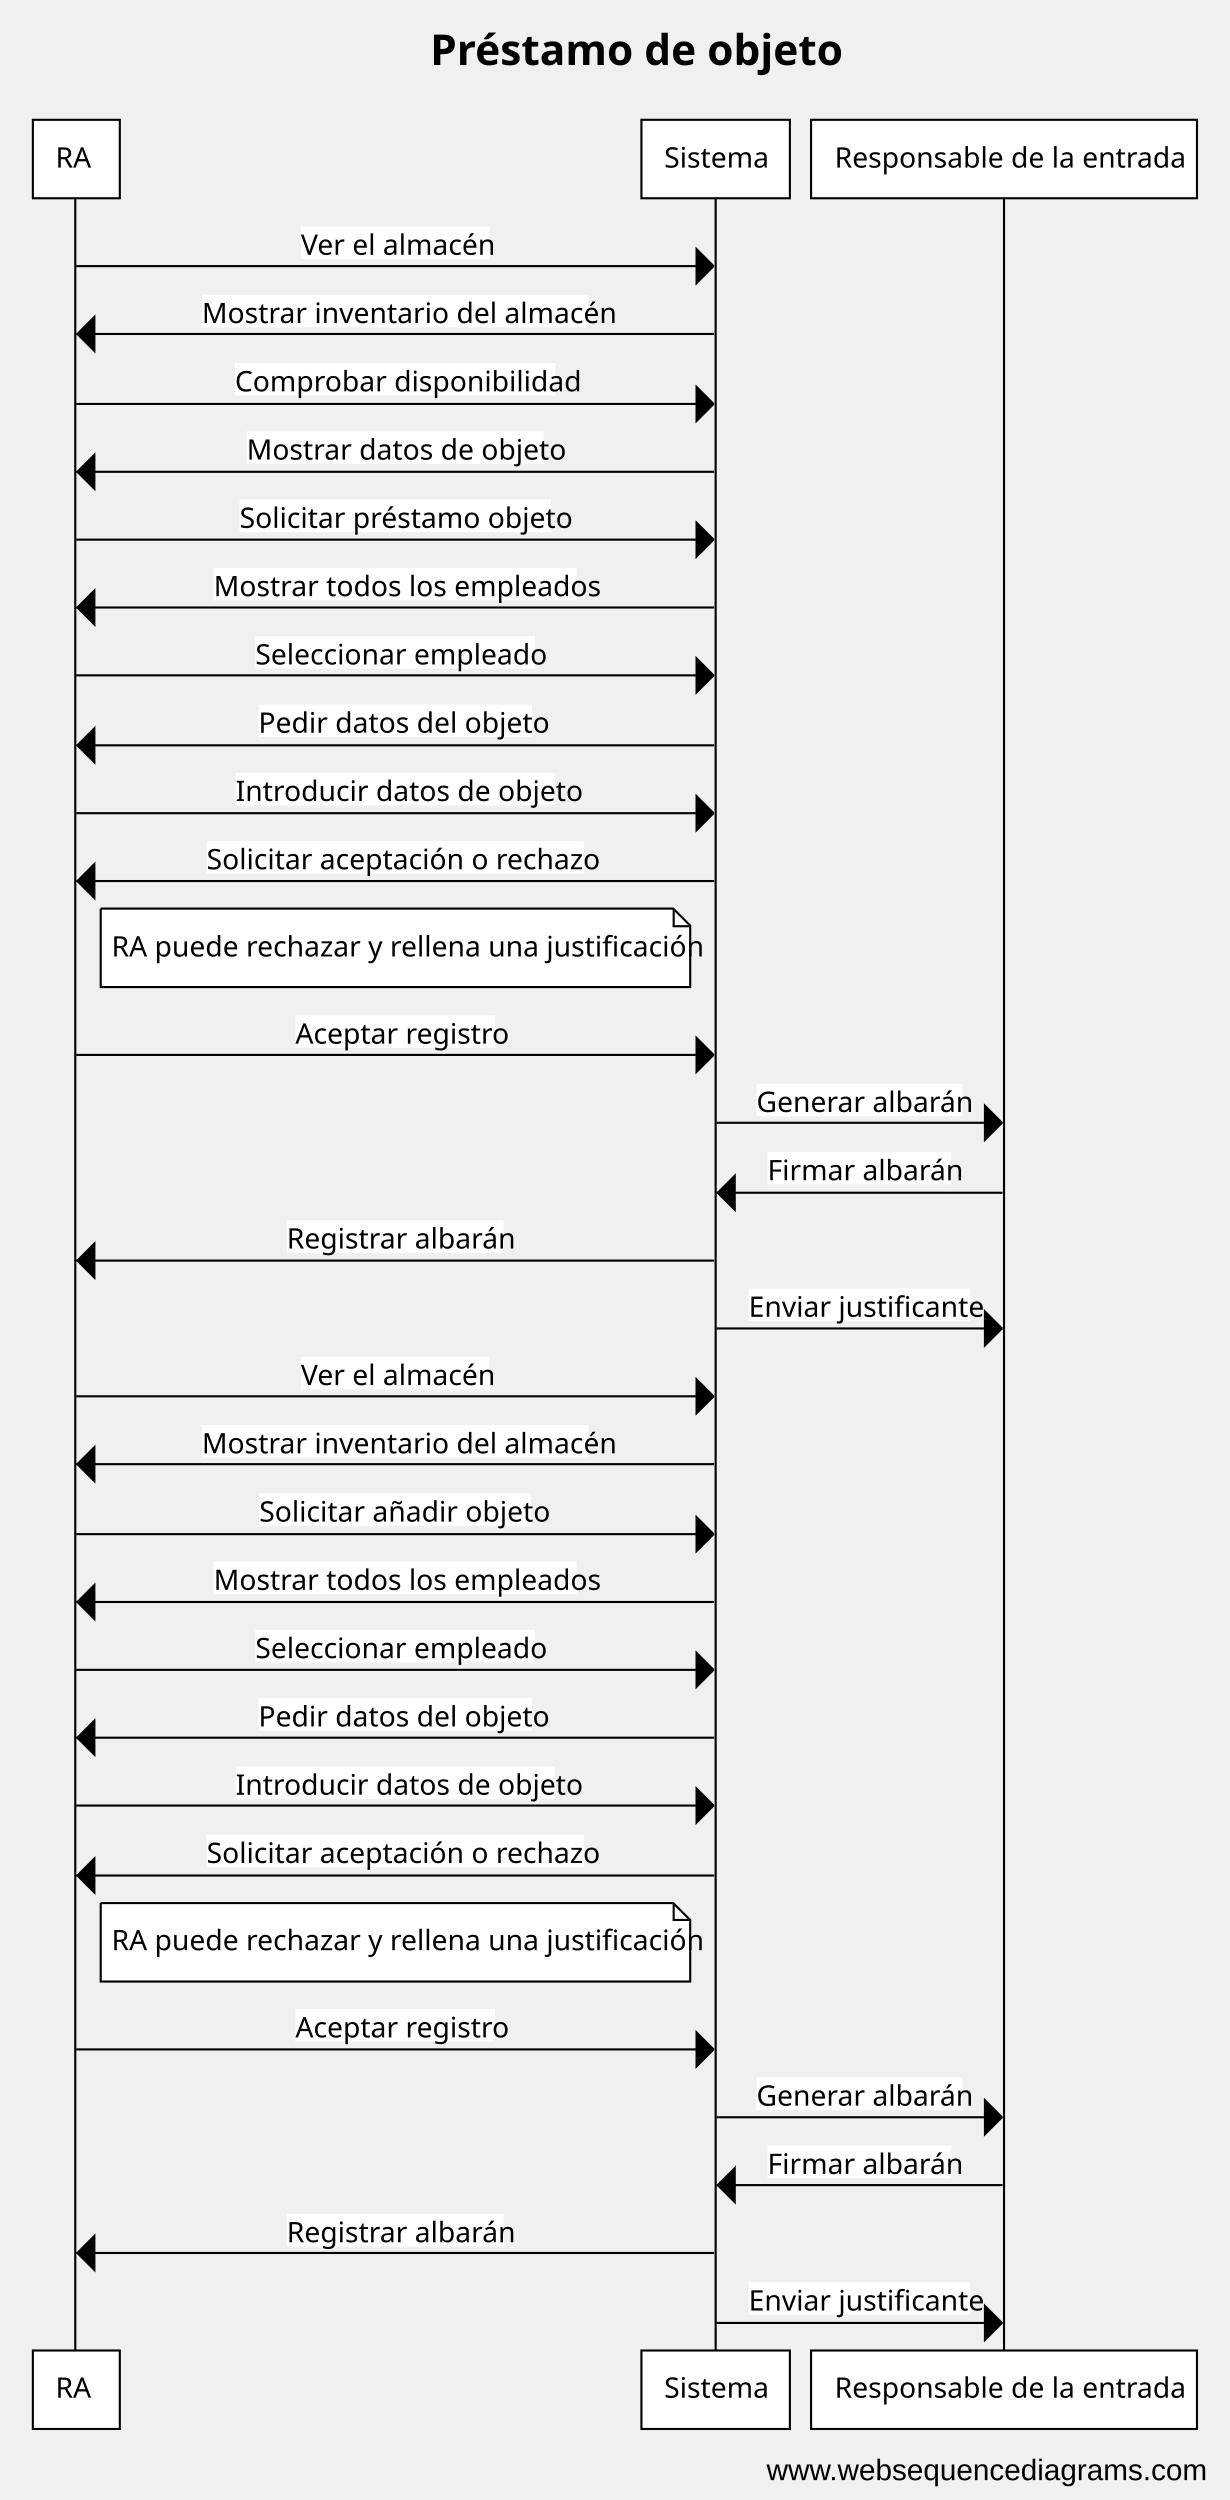
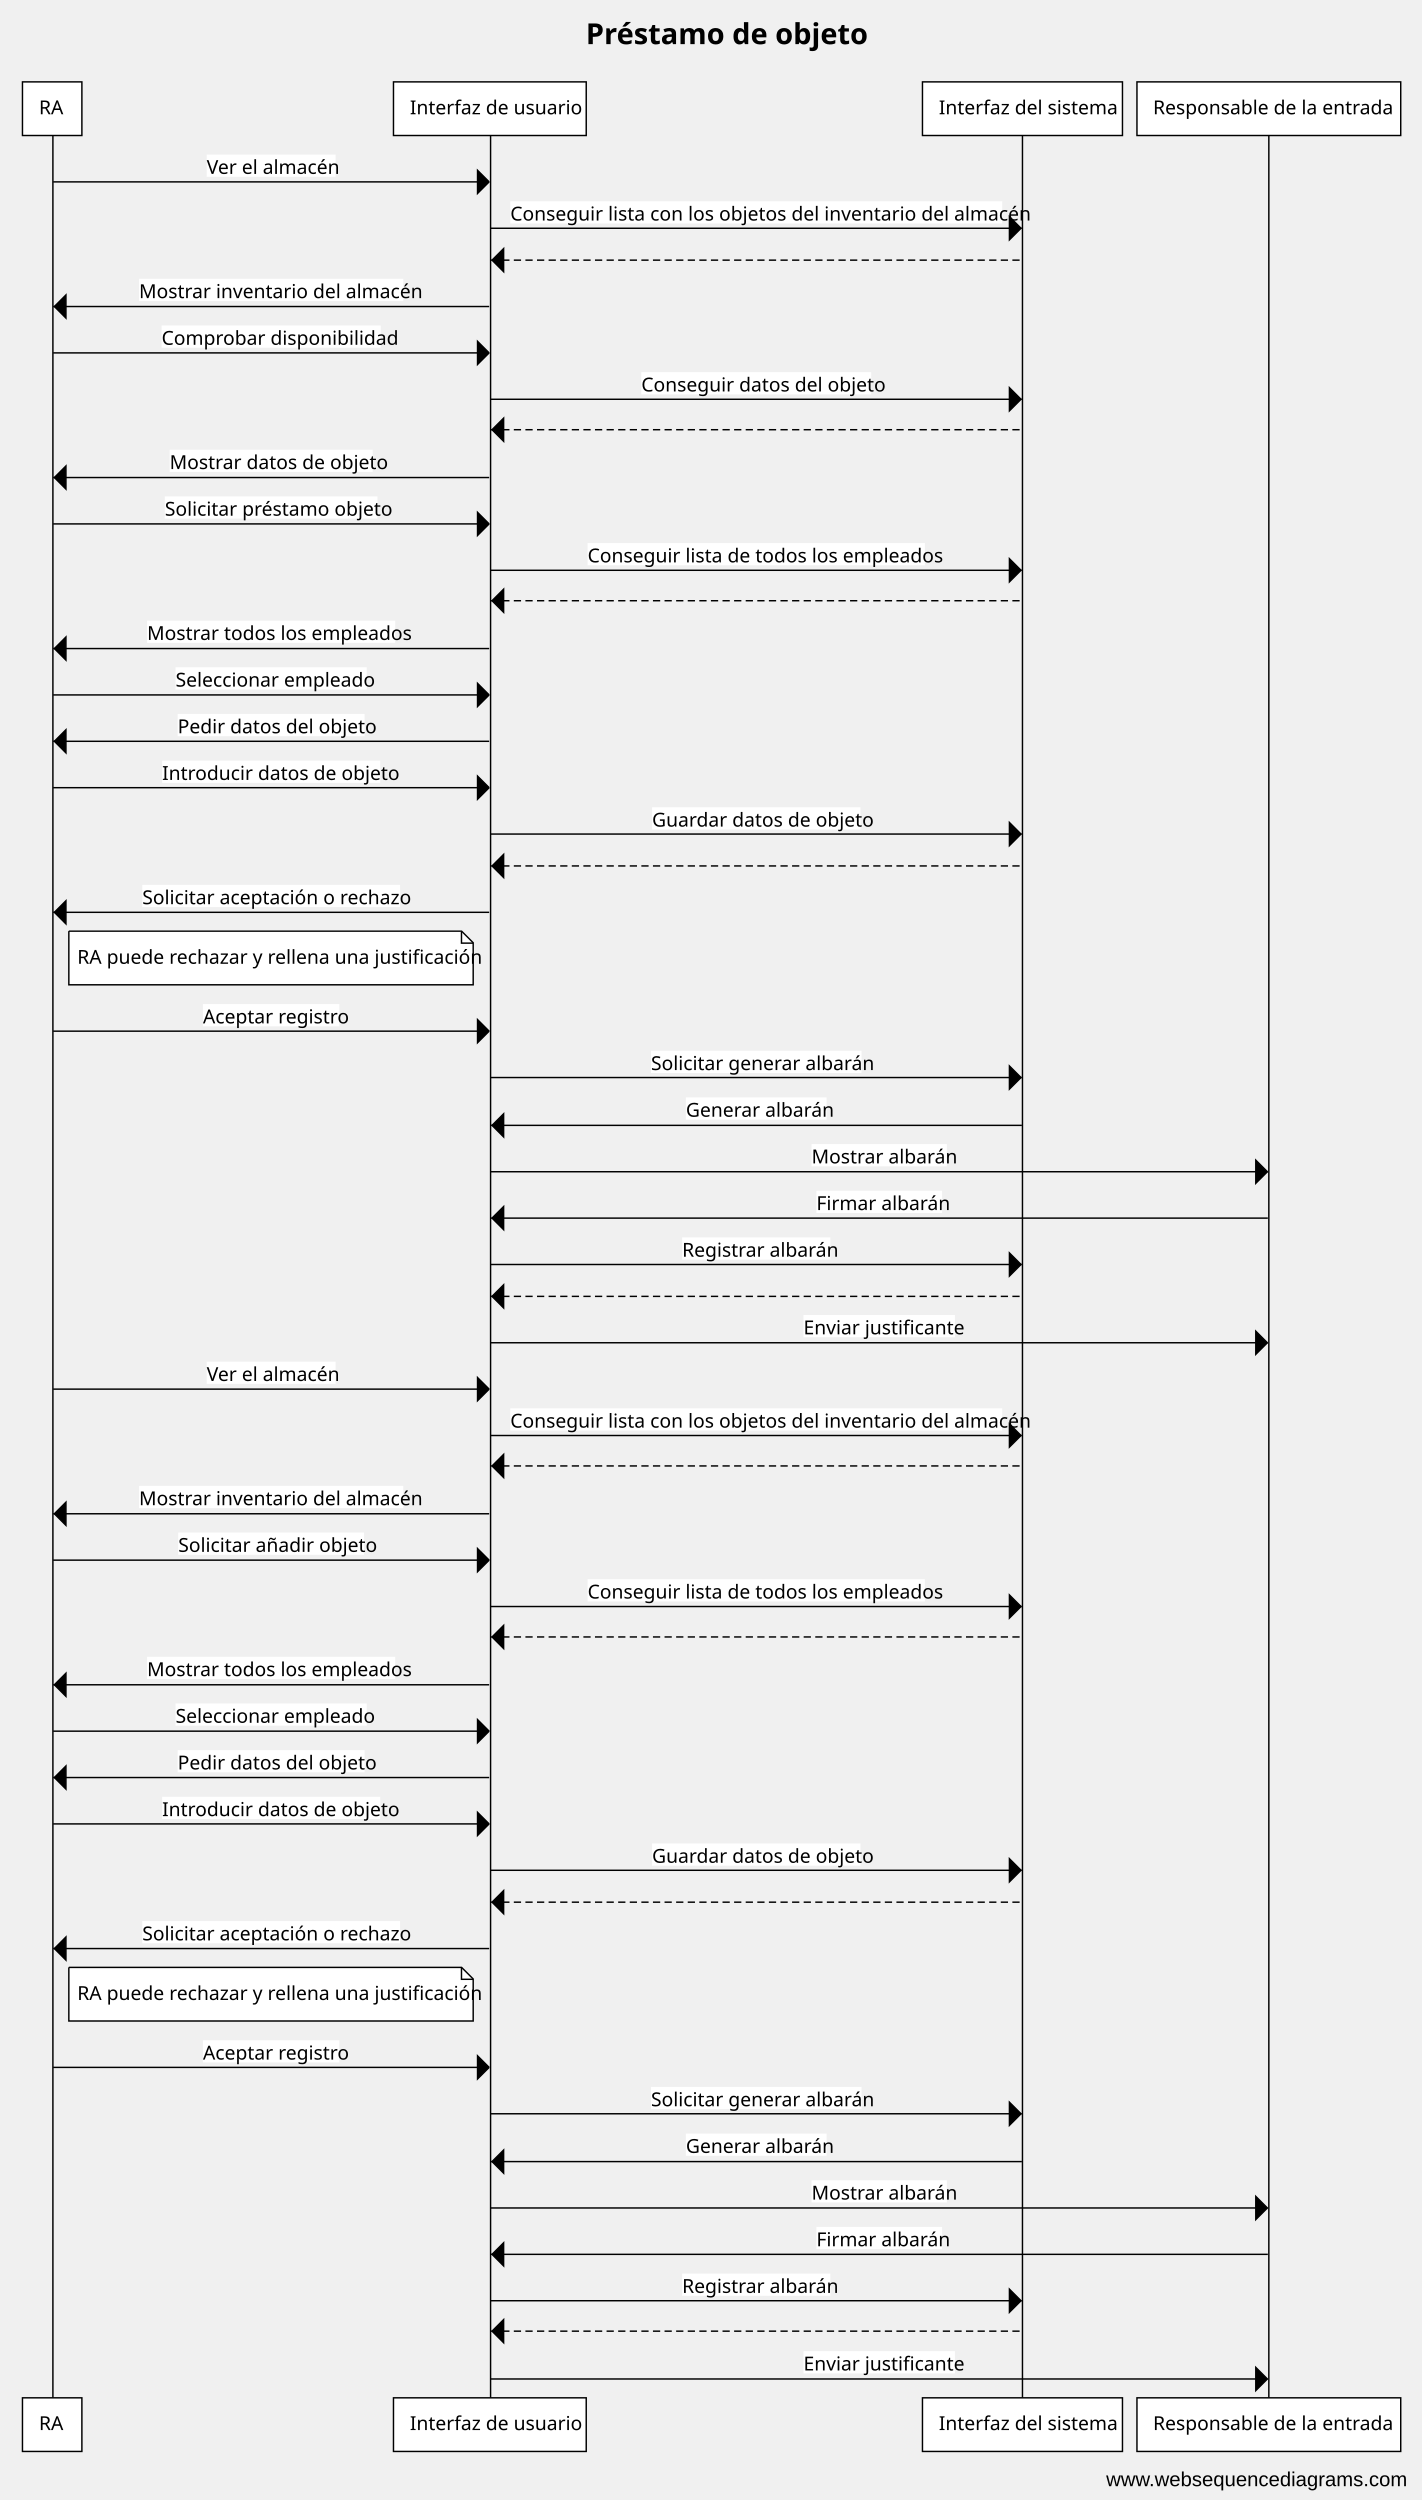
- <svg xmlns="http://www.w3.org/2000/svg" baseProfile="tiny" height="1179" version="1.2" viewBox="0 0 580 1179" width="580">
-   <text fill="black" font-family="Arial Unicode MS" font-size="20" font-weight="bold" x="202.858" y="30.641">
+ <svg xmlns="http://www.w3.org/2000/svg" baseProfile="tiny" height="1725" version="1.2" viewBox="0 0 981 1725" width="981">
+   <text fill="black" font-family="Arial Unicode MS" font-size="20" font-weight="bold" x="404.217" y="30.464">
    Préstamo de objeto  </text>
-   <path d="M-347,-1015 L-347,0" fill="none" stroke="black" stroke-width="1" transform="translate(382.5 1108.5)" />
+   <path d="M-748,-1561.177 L-748,0" fill="none" stroke="black" stroke-width="1" transform="translate(784.5 1654.5)" />
  <rect fill="white" height="37" stroke="black" stroke-width="1" width="41" x="15.5" y="56.5" />
-   <text fill="black" font-family="Arial Unicode MS" font-size="13.333" x="26.171" y="79.036">
+   <text fill="black" font-family="Arial Unicode MS" font-size="13.333" x="26.891" y="78.859">
    RA  </text>
-   <rect fill="white" height="37" stroke="black" stroke-width="1" width="41" x="15.5" y="1108.5" />
-   <text fill="black" font-family="Arial Unicode MS" font-size="13.333" x="26.171" y="1130.766">
+   <rect fill="white" height="37" stroke="black" stroke-width="1" width="41" x="15.5" y="1654.5" />
+   <text fill="black" font-family="Arial Unicode MS" font-size="13.333" x="26.891" y="1676.766">
    RA  </text>
-   <path d="M-45,-1015 L-45,0" fill="none" stroke="black" stroke-width="1" transform="translate(382.5 1108.5)" />
-   <rect fill="white" height="37" stroke="black" stroke-width="1" width="70" x="302.5" y="56.5" />
-   <text fill="black" font-family="Arial Unicode MS" font-size="13.333" x="313.229" y="79.036">
-     Sistema  </text>
-   <rect fill="white" height="37" stroke="black" stroke-width="1" width="70" x="302.5" y="1108.5" />
-   <text fill="black" font-family="Arial Unicode MS" font-size="13.333" x="313.229" y="1130.766">
-     Sistema  </text>
-   <path d="M91,-1015 L91,0" fill="none" stroke="black" stroke-width="1" transform="translate(382.5 1108.5)" />
-   <rect fill="white" height="37" stroke="black" stroke-width="1" width="182" x="382.5" y="56.5" />
-   <text fill="black" font-family="Arial Unicode MS" font-size="13.333" x="393.607" y="79.036">
+   <path d="M-446,-1561.177 L-446,0" fill="none" stroke="black" stroke-width="1" transform="translate(784.5 1654.5)" />
+   <rect fill="white" height="37" stroke="black" stroke-width="1" width="133" x="271.5" y="56.5" />
+   <text fill="black" font-family="Arial Unicode MS" font-size="13.333" x="282.812" y="78.859">
+     Interfaz de usuario  </text>
+   <rect fill="white" height="37" stroke="black" stroke-width="1" width="133" x="271.5" y="1654.5" />
+   <text fill="black" font-family="Arial Unicode MS" font-size="13.333" x="282.812" y="1676.766">
+     Interfaz de usuario  </text>
+   <path d="M-79,-1561.177 L-79,0" fill="none" stroke="black" stroke-width="1" transform="translate(784.5 1654.5)" />
+   <rect fill="white" height="37" stroke="black" stroke-width="1" width="138" x="636.5" y="56.5" />
+   <text fill="black" font-family="Arial Unicode MS" font-size="13.333" x="647.788" y="78.859">
+     Interfaz del sistema  </text>
+   <rect fill="white" height="37" stroke="black" stroke-width="1" width="138" x="636.5" y="1654.5" />
+   <text fill="black" font-family="Arial Unicode MS" font-size="13.333" x="647.788" y="1676.766">
+     Interfaz del sistema  </text>
+   <path d="M91,-1561.177 L91,0" fill="none" stroke="black" stroke-width="1" transform="translate(784.5 1654.5)" />
+   <rect fill="white" height="37" stroke="black" stroke-width="1" width="182" x="784.5" y="56.5" />
+   <text fill="black" font-family="Arial Unicode MS" font-size="13.333" x="795.607" y="78.859">
    Responsable de la entrada  </text>
-   <rect fill="white" height="37" stroke="black" stroke-width="1" width="182" x="382.5" y="1108.5" />
-   <text fill="black" font-family="Arial Unicode MS" font-size="13.333" x="393.607" y="1130.766">
+   <rect fill="white" height="37" stroke="black" stroke-width="1" width="182" x="784.5" y="1654.5" />
+   <text fill="black" font-family="Arial Unicode MS" font-size="13.333" x="795.607" y="1676.766">
    Responsable de la entrada  </text>
-   <rect fill="white" height="15.333" width="88.932" x="141.906" y="106.833" />
-   <text fill="black" font-family="Arial Unicode MS" font-size="13.333" x="141.906" y="120.167">
+   <rect fill="white" height="15.333" width="88.932" x="142.625" y="106.656" />
+   <text fill="black" font-family="Arial Unicode MS" font-size="13.333" x="142.625" y="119.99">
    Ver el almacén  </text>
-   <path d="M-346.568,-983 L-45.689,-983" fill="none" stroke="black" stroke-width="1" transform="translate(382.5 1108.5)" />
-   <path d="M-46,-983 L-46,-983 L-54,-991 L-54,-983 L-54,-975 L-46,-983" fill="black" stroke="black" stroke-width="1" transform="translate(382.5 1108.5)" />
-   <rect fill="white" height="15.333" width="182.305" x="95.219" y="139.031" />
-   <text fill="black" font-family="Arial Unicode MS" font-size="13.333" x="95.219" y="152.365">
+   <path d="M-747.848,-1529 L-446.969,-1529" fill="none" stroke="black" stroke-width="1" transform="translate(784.5 1654.5)" />
+   <path d="M-447,-1529 L-447,-1529 L-455,-1537 L-455,-1529 L-455,-1521 L-447,-1529" fill="black" stroke="black" stroke-width="1" transform="translate(784.5 1654.5)" />
+   <rect fill="white" height="15.333" width="339.453" x="352.084" y="138.854" />
+   <text fill="black" font-family="Arial Unicode MS" font-size="13.333" x="352.084" y="152.187">
+     Conseguir lista con los objetos del inventario del almacén  </text>
+   <path d="M-445.969,-1497 L-79.41,-1497" fill="none" stroke="black" stroke-width="1" transform="translate(784.5 1654.5)" />
+   <path d="M-80,-1497 L-80,-1497 L-88,-1505 L-88,-1497 L-88,-1489 L-80,-1497" fill="black" stroke="black" stroke-width="1" transform="translate(784.5 1654.5)" />
+   <rect fill="white" height="15.333" width="0" x="521.811" y="171.052" />
+   <text fill="black" font-family="Arial Unicode MS" font-size="13.333" x="521.811" y="184.385" />
+   <path d="M-445.969,-1475 L-79.41,-1475" fill="none" stroke="black" stroke-dasharray="5,3" stroke-width="1" transform="translate(784.5 1654.5)" />
+   <path d="M-445,-1475 L-445,-1475 L-437,-1483 L-437,-1475 L-437,-1467 L-445,-1475" fill="black" stroke="black" stroke-width="1" transform="translate(784.5 1654.5)" />
+   <rect fill="white" height="15.333" width="182.305" x="95.939" y="192.385" />
+   <text fill="black" font-family="Arial Unicode MS" font-size="13.333" x="95.939" y="205.719">
    Mostrar inventario del almacén  </text>
-   <path d="M-346.568,-951 L-45.689,-951" fill="none" stroke="black" stroke-width="1" transform="translate(382.5 1108.5)" />
-   <path d="M-346,-951 L-346,-951 L-338,-959 L-338,-951 L-338,-943 L-346,-951" fill="black" stroke="black" stroke-width="1" transform="translate(382.5 1108.5)" />
-   <rect fill="white" height="15.333" width="151.198" x="110.773" y="171.229" />
-   <text fill="black" font-family="Arial Unicode MS" font-size="13.333" x="110.773" y="184.563">
+   <path d="M-747.848,-1443 L-446.969,-1443" fill="none" stroke="black" stroke-width="1" transform="translate(784.5 1654.5)" />
+   <path d="M-747,-1443 L-747,-1443 L-739,-1451 L-739,-1443 L-739,-1435 L-747,-1443" fill="black" stroke="black" stroke-width="1" transform="translate(784.5 1654.5)" />
+   <rect fill="white" height="15.333" width="151.198" x="111.492" y="224.583" />
+   <text fill="black" font-family="Arial Unicode MS" font-size="13.333" x="111.492" y="237.917">
    Comprobar disponibilidad  </text>
-   <path d="M-346.568,-918 L-45.689,-918" fill="none" stroke="black" stroke-width="1" transform="translate(382.5 1108.5)" />
-   <path d="M-46,-918 L-46,-918 L-54,-926 L-54,-918 L-54,-910 L-46,-918" fill="black" stroke="black" stroke-width="1" transform="translate(382.5 1108.5)" />
-   <rect fill="white" height="15.333" width="140.078" x="116.333" y="203.427" />
-   <text fill="black" font-family="Arial Unicode MS" font-size="13.333" x="116.333" y="216.76">
+   <path d="M-747.848,-1411 L-446.969,-1411" fill="none" stroke="black" stroke-width="1" transform="translate(784.5 1654.5)" />
+   <path d="M-447,-1411 L-447,-1411 L-455,-1419 L-455,-1411 L-455,-1403 L-447,-1411" fill="black" stroke="black" stroke-width="1" transform="translate(784.5 1654.5)" />
+   <rect fill="white" height="15.333" width="158.626" x="442.497" y="256.781" />
+   <text fill="black" font-family="Arial Unicode MS" font-size="13.333" x="442.497" y="270.115">
+     Conseguir datos del objeto  </text>
+   <path d="M-445.969,-1379 L-79.41,-1379" fill="none" stroke="black" stroke-width="1" transform="translate(784.5 1654.5)" />
+   <path d="M-80,-1379 L-80,-1379 L-88,-1387 L-88,-1379 L-88,-1371 L-80,-1379" fill="black" stroke="black" stroke-width="1" transform="translate(784.5 1654.5)" />
+   <rect fill="white" height="15.333" width="0" x="521.811" y="288.979" />
+   <text fill="black" font-family="Arial Unicode MS" font-size="13.333" x="521.811" y="302.312" />
+   <path d="M-445.969,-1358 L-79.41,-1358" fill="none" stroke="black" stroke-dasharray="5,3" stroke-width="1" transform="translate(784.5 1654.5)" />
+   <path d="M-445,-1358 L-445,-1358 L-437,-1366 L-437,-1358 L-437,-1350 L-445,-1358" fill="black" stroke="black" stroke-width="1" transform="translate(784.5 1654.5)" />
+   <rect fill="white" height="15.333" width="140.078" x="117.052" y="310.312" />
+   <text fill="black" font-family="Arial Unicode MS" font-size="13.333" x="117.052" y="323.646">
    Mostrar datos de objeto  </text>
-   <path d="M-346.568,-886 L-45.689,-886" fill="none" stroke="black" stroke-width="1" transform="translate(382.5 1108.5)" />
-   <path d="M-346,-886 L-346,-886 L-338,-894 L-338,-886 L-338,-878 L-346,-886" fill="black" stroke="black" stroke-width="1" transform="translate(382.5 1108.5)" />
-   <rect fill="white" height="15.333" width="146.738" x="113.003" y="235.625" />
-   <text fill="black" font-family="Arial Unicode MS" font-size="13.333" x="113.003" y="248.958">
+   <path d="M-747.848,-1325 L-446.969,-1325" fill="none" stroke="black" stroke-width="1" transform="translate(784.5 1654.5)" />
+   <path d="M-747,-1325 L-747,-1325 L-739,-1333 L-739,-1325 L-739,-1317 L-747,-1325" fill="black" stroke="black" stroke-width="1" transform="translate(784.5 1654.5)" />
+   <rect fill="white" height="15.333" width="146.738" x="113.722" y="342.51" />
+   <text fill="black" font-family="Arial Unicode MS" font-size="13.333" x="113.722" y="355.844">
    Solicitar préstamo objeto  </text>
-   <path d="M-346.568,-854 L-45.689,-854" fill="none" stroke="black" stroke-width="1" transform="translate(382.5 1108.5)" />
-   <path d="M-46,-854 L-46,-854 L-54,-862 L-54,-854 L-54,-846 L-46,-854" fill="black" stroke="black" stroke-width="1" transform="translate(382.5 1108.5)" />
-   <rect fill="white" height="15.333" width="171.191" x="100.776" y="267.823" />
-   <text fill="black" font-family="Arial Unicode MS" font-size="13.333" x="100.776" y="281.156">
+   <path d="M-747.848,-1293 L-446.969,-1293" fill="none" stroke="black" stroke-width="1" transform="translate(784.5 1654.5)" />
+   <path d="M-447,-1293 L-447,-1293 L-455,-1301 L-455,-1293 L-455,-1285 L-447,-1293" fill="black" stroke="black" stroke-width="1" transform="translate(784.5 1654.5)" />
+   <rect fill="white" height="15.333" width="232.728" x="405.447" y="374.708" />
+   <text fill="black" font-family="Arial Unicode MS" font-size="13.333" x="405.447" y="388.042">
+     Conseguir lista de todos los empleados  </text>
+   <path d="M-445.969,-1261 L-79.41,-1261" fill="none" stroke="black" stroke-width="1" transform="translate(784.5 1654.5)" />
+   <path d="M-80,-1261 L-80,-1261 L-88,-1269 L-88,-1261 L-88,-1253 L-80,-1261" fill="black" stroke="black" stroke-width="1" transform="translate(784.5 1654.5)" />
+   <rect fill="white" height="15.333" width="0" x="521.811" y="406.906" />
+   <text fill="black" font-family="Arial Unicode MS" font-size="13.333" x="521.811" y="420.24" />
+   <path d="M-445.969,-1240 L-79.41,-1240" fill="none" stroke="black" stroke-dasharray="5,3" stroke-width="1" transform="translate(784.5 1654.5)" />
+   <path d="M-445,-1240 L-445,-1240 L-437,-1248 L-437,-1240 L-437,-1232 L-445,-1240" fill="black" stroke="black" stroke-width="1" transform="translate(784.5 1654.5)" />
+   <rect fill="white" height="15.333" width="171.191" x="101.495" y="428.24" />
+   <text fill="black" font-family="Arial Unicode MS" font-size="13.333" x="101.495" y="441.573">
    Mostrar todos los empleados  </text>
-   <path d="M-346.568,-822 L-45.689,-822" fill="none" stroke="black" stroke-width="1" transform="translate(382.5 1108.5)" />
-   <path d="M-346,-822 L-346,-822 L-338,-830 L-338,-822 L-338,-814 L-346,-822" fill="black" stroke="black" stroke-width="1" transform="translate(382.5 1108.5)" />
-   <rect fill="white" height="15.333" width="131.934" x="120.405" y="300.021" />
-   <text fill="black" font-family="Arial Unicode MS" font-size="13.333" x="120.405" y="313.354">
+   <path d="M-747.848,-1207 L-446.969,-1207" fill="none" stroke="black" stroke-width="1" transform="translate(784.5 1654.5)" />
+   <path d="M-747,-1207 L-747,-1207 L-739,-1215 L-739,-1207 L-739,-1199 L-747,-1207" fill="black" stroke="black" stroke-width="1" transform="translate(784.5 1654.5)" />
+   <rect fill="white" height="15.333" width="131.934" x="121.124" y="460.438" />
+   <text fill="black" font-family="Arial Unicode MS" font-size="13.333" x="121.124" y="473.771">
    Seleccionar empleado  </text>
-   <path d="M-346.568,-790 L-45.689,-790" fill="none" stroke="black" stroke-width="1" transform="translate(382.5 1108.5)" />
-   <path d="M-46,-790 L-46,-790 L-54,-798 L-54,-790 L-54,-782 L-46,-790" fill="black" stroke="black" stroke-width="1" transform="translate(382.5 1108.5)" />
-   <rect fill="white" height="15.333" width="128.978" x="121.883" y="332.219" />
-   <text fill="black" font-family="Arial Unicode MS" font-size="13.333" x="121.883" y="345.552">
+   <path d="M-747.848,-1175 L-446.969,-1175" fill="none" stroke="black" stroke-width="1" transform="translate(784.5 1654.5)" />
+   <path d="M-447,-1175 L-447,-1175 L-455,-1183 L-455,-1175 L-455,-1167 L-447,-1175" fill="black" stroke="black" stroke-width="1" transform="translate(784.5 1654.5)" />
+   <rect fill="white" height="15.333" width="128.978" x="122.602" y="492.635" />
+   <text fill="black" font-family="Arial Unicode MS" font-size="13.333" x="122.602" y="505.969">
    Pedir datos del objeto  </text>
-   <path d="M-346.568,-757 L-45.689,-757" fill="none" stroke="black" stroke-width="1" transform="translate(382.5 1108.5)" />
-   <path d="M-346,-757 L-346,-757 L-338,-765 L-338,-757 L-338,-749 L-346,-757" fill="black" stroke="black" stroke-width="1" transform="translate(382.5 1108.5)" />
-   <rect fill="white" height="15.333" width="150.469" x="111.137" y="364.417" />
-   <text fill="black" font-family="Arial Unicode MS" font-size="13.333" x="111.137" y="377.75">
+   <path d="M-747.848,-1143 L-446.969,-1143" fill="none" stroke="black" stroke-width="1" transform="translate(784.5 1654.5)" />
+   <path d="M-747,-1143 L-747,-1143 L-739,-1151 L-739,-1143 L-739,-1135 L-747,-1143" fill="black" stroke="black" stroke-width="1" transform="translate(784.5 1654.5)" />
+   <rect fill="white" height="15.333" width="150.469" x="111.857" y="524.833" />
+   <text fill="black" font-family="Arial Unicode MS" font-size="13.333" x="111.857" y="538.167">
    Introducir datos de objeto  </text>
-   <path d="M-346.568,-725 L-45.689,-725" fill="none" stroke="black" stroke-width="1" transform="translate(382.5 1108.5)" />
-   <path d="M-46,-725 L-46,-725 L-54,-733 L-54,-725 L-54,-717 L-46,-725" fill="black" stroke="black" stroke-width="1" transform="translate(382.5 1108.5)" />
-   <rect fill="white" height="15.333" width="177.878" x="97.433" y="396.615" />
-   <text fill="black" font-family="Arial Unicode MS" font-size="13.333" x="97.433" y="409.948">
+   <path d="M-747.848,-1111 L-446.969,-1111" fill="none" stroke="black" stroke-width="1" transform="translate(784.5 1654.5)" />
+   <path d="M-447,-1111 L-447,-1111 L-455,-1119 L-455,-1111 L-455,-1103 L-447,-1111" fill="black" stroke="black" stroke-width="1" transform="translate(784.5 1654.5)" />
+   <rect fill="white" height="15.333" width="143.802" x="449.91" y="557.031" />
+   <text fill="black" font-family="Arial Unicode MS" font-size="13.333" x="449.91" y="570.365">
+     Guardar datos de objeto  </text>
+   <path d="M-445.969,-1079 L-79.41,-1079" fill="none" stroke="black" stroke-width="1" transform="translate(784.5 1654.5)" />
+   <path d="M-80,-1079 L-80,-1079 L-88,-1087 L-88,-1079 L-88,-1071 L-80,-1079" fill="black" stroke="black" stroke-width="1" transform="translate(784.5 1654.5)" />
+   <rect fill="white" height="15.333" width="0" x="521.811" y="589.229" />
+   <text fill="black" font-family="Arial Unicode MS" font-size="13.333" x="521.811" y="602.563" />
+   <path d="M-445.969,-1057 L-79.41,-1057" fill="none" stroke="black" stroke-dasharray="5,3" stroke-width="1" transform="translate(784.5 1654.5)" />
+   <path d="M-445,-1057 L-445,-1057 L-437,-1065 L-437,-1057 L-437,-1049 L-445,-1057" fill="black" stroke="black" stroke-width="1" transform="translate(784.5 1654.5)" />
+   <rect fill="white" height="15.333" width="177.878" x="98.152" y="610.563" />
+   <text fill="black" font-family="Arial Unicode MS" font-size="13.333" x="98.152" y="623.896">
    Solicitar aceptación o rechazo  </text>
-   <path d="M-346.568,-693 L-45.689,-693" fill="none" stroke="black" stroke-width="1" transform="translate(382.5 1108.5)" />
-   <path d="M-346,-693 L-346,-693 L-338,-701 L-338,-693 L-338,-685 L-346,-693" fill="black" stroke="black" stroke-width="1" transform="translate(382.5 1108.5)" />
-   <path d="M-335,-680 L-335,-680 L-65,-680 L-57,-672 L-57,-643 L-335,-643 L-335,-680" fill="white" stroke="black" stroke-width="1" transform="translate(382.5 1108.5)" />
-   <path d="M-64.796,-679.688 L-64.796,-671.688 L-56.796,-671.688" fill="none" stroke="black" stroke-width="1" transform="translate(382.5 1108.5)" />
-   <text fill="black" font-family="Arial Unicode MS" font-size="13.333" x="52.592" y="451.078">
+   <path d="M-747.848,-1025 L-446.969,-1025" fill="none" stroke="black" stroke-width="1" transform="translate(784.5 1654.5)" />
+   <path d="M-747,-1025 L-747,-1025 L-739,-1033 L-739,-1025 L-739,-1017 L-747,-1025" fill="black" stroke="black" stroke-width="1" transform="translate(784.5 1654.5)" />
+   <path d="M-737,-1012 L-737,-1012 L-466,-1012 L-458,-1004 L-458,-975 L-737,-975 L-737,-1012" fill="white" stroke="black" stroke-width="1" transform="translate(784.5 1654.5)" />
+   <path d="M-466.076,-1011.74 L-466.076,-1003.74 L-458.076,-1003.74" fill="none" stroke="black" stroke-width="1" transform="translate(784.5 1654.5)" />
+   <text fill="black" font-family="Arial Unicode MS" font-size="13.333" x="53.312" y="665.026">
    RA puede rechazar y rellena una justificación  </text>
-   <rect fill="white" height="15.333" width="94.115" x="139.314" y="478.875" />
-   <text fill="black" font-family="Arial Unicode MS" font-size="13.333" x="139.314" y="492.208">
+   <rect fill="white" height="15.333" width="94.115" x="140.034" y="692.823" />
+   <text fill="black" font-family="Arial Unicode MS" font-size="13.333" x="140.034" y="706.156">
    Aceptar registro  </text>
-   <path d="M-346.568,-611 L-45.689,-611" fill="none" stroke="black" stroke-width="1" transform="translate(382.5 1108.5)" />
-   <path d="M-46,-611 L-46,-611 L-54,-619 L-54,-611 L-54,-603 L-46,-611" fill="black" stroke="black" stroke-width="1" transform="translate(382.5 1108.5)" />
-   <rect fill="white" height="15.333" width="97.096" x="356.755" y="511.073" />
-   <text fill="black" font-family="Arial Unicode MS" font-size="13.333" x="356.755" y="524.406">
+   <path d="M-747.848,-943 L-446.969,-943" fill="none" stroke="black" stroke-width="1" transform="translate(784.5 1654.5)" />
+   <path d="M-447,-943 L-447,-943 L-455,-951 L-455,-943 L-455,-935 L-447,-943" fill="black" stroke="black" stroke-width="1" transform="translate(784.5 1654.5)" />
+   <rect fill="white" height="15.333" width="145.267" x="449.177" y="725.021" />
+   <text fill="black" font-family="Arial Unicode MS" font-size="13.333" x="449.177" y="738.354">
+     Solicitar generar albarán  </text>
+   <path d="M-445.969,-911 L-79.41,-911" fill="none" stroke="black" stroke-width="1" transform="translate(784.5 1654.5)" />
+   <path d="M-80,-911 L-80,-911 L-88,-919 L-88,-911 L-88,-903 L-80,-911" fill="black" stroke="black" stroke-width="1" transform="translate(784.5 1654.5)" />
+   <rect fill="white" height="15.333" width="97.096" x="473.262" y="757.219" />
+   <text fill="black" font-family="Arial Unicode MS" font-size="13.333" x="473.262" y="770.552">
    Generar albarán  </text>
-   <path d="M-44.689,-579 L90.294,-579" fill="none" stroke="black" stroke-width="1" transform="translate(382.5 1108.5)" />
-   <path d="M90,-579 L90,-579 L82,-587 L82,-579 L82,-571 L90,-579" fill="black" stroke="black" stroke-width="1" transform="translate(382.5 1108.5)" />
-   <rect fill="white" height="15.333" width="86.693" x="361.956" y="543.271" />
-   <text fill="black" font-family="Arial Unicode MS" font-size="13.333" x="361.956" y="556.604">
+   <path d="M-445.969,-878 L-79.41,-878" fill="none" stroke="black" stroke-width="1" transform="translate(784.5 1654.5)" />
+   <path d="M-445,-878 L-445,-878 L-437,-886 L-437,-878 L-437,-870 L-445,-878" fill="black" stroke="black" stroke-width="1" transform="translate(784.5 1654.5)" />
+   <rect fill="white" height="15.333" width="93.372" x="559.976" y="789.417" />
+   <text fill="black" font-family="Arial Unicode MS" font-size="13.333" x="559.976" y="802.75">
+     Mostrar albarán  </text>
+   <path d="M-445.969,-846 L90.294,-846" fill="none" stroke="black" stroke-width="1" transform="translate(784.5 1654.5)" />
+   <path d="M90,-846 L90,-846 L82,-854 L82,-846 L82,-838 L90,-846" fill="black" stroke="black" stroke-width="1" transform="translate(784.5 1654.5)" />
+   <rect fill="white" height="15.333" width="86.693" x="563.316" y="821.615" />
+   <text fill="black" font-family="Arial Unicode MS" font-size="13.333" x="563.316" y="834.948">
    Firmar albarán  </text>
-   <path d="M-44.689,-546 L90.294,-546" fill="none" stroke="black" stroke-width="1" transform="translate(382.5 1108.5)" />
-   <path d="M-44,-546 L-44,-546 L-36,-554 L-36,-546 L-36,-538 L-44,-546" fill="black" stroke="black" stroke-width="1" transform="translate(382.5 1108.5)" />
-   <rect fill="white" height="15.333" width="102.272" x="135.236" y="575.469" />
-   <text fill="black" font-family="Arial Unicode MS" font-size="13.333" x="135.236" y="588.802">
+   <path d="M-445.969,-814 L90.294,-814" fill="none" stroke="black" stroke-width="1" transform="translate(784.5 1654.5)" />
+   <path d="M-445,-814 L-445,-814 L-437,-822 L-437,-814 L-437,-806 L-445,-814" fill="black" stroke="black" stroke-width="1" transform="translate(784.5 1654.5)" />
+   <rect fill="white" height="15.333" width="102.272" x="470.674" y="853.813" />
+   <text fill="black" font-family="Arial Unicode MS" font-size="13.333" x="470.674" y="867.146">
    Registrar albarán  </text>
-   <path d="M-346.568,-514 L-45.689,-514" fill="none" stroke="black" stroke-width="1" transform="translate(382.5 1108.5)" />
-   <path d="M-346,-514 L-346,-514 L-338,-522 L-338,-514 L-338,-506 L-346,-514" fill="black" stroke="black" stroke-width="1" transform="translate(382.5 1108.5)" />
-   <rect fill="white" height="15.333" width="104.492" x="353.057" y="607.667" />
-   <text fill="black" font-family="Arial Unicode MS" font-size="13.333" x="353.057" y="621">
+   <path d="M-445.969,-782 L-79.41,-782" fill="none" stroke="black" stroke-width="1" transform="translate(784.5 1654.5)" />
+   <path d="M-80,-782 L-80,-782 L-88,-790 L-88,-782 L-88,-774 L-80,-782" fill="black" stroke="black" stroke-width="1" transform="translate(784.5 1654.5)" />
+   <rect fill="white" height="15.333" width="0" x="521.811" y="886.01" />
+   <text fill="black" font-family="Arial Unicode MS" font-size="13.333" x="521.811" y="899.344" />
+   <path d="M-445.969,-760 L-79.41,-760" fill="none" stroke="black" stroke-dasharray="5,3" stroke-width="1" transform="translate(784.5 1654.5)" />
+   <path d="M-445,-760 L-445,-760 L-437,-768 L-437,-760 L-437,-752 L-445,-760" fill="black" stroke="black" stroke-width="1" transform="translate(784.5 1654.5)" />
+   <rect fill="white" height="15.333" width="104.492" x="554.416" y="907.344" />
+   <text fill="black" font-family="Arial Unicode MS" font-size="13.333" x="554.416" y="920.677">
    Enviar justificante  </text>
-   <path d="M-44.689,-482 L90.294,-482" fill="none" stroke="black" stroke-width="1" transform="translate(382.5 1108.5)" />
-   <path d="M90,-482 L90,-482 L82,-490 L82,-482 L82,-474 L90,-482" fill="black" stroke="black" stroke-width="1" transform="translate(382.5 1108.5)" />
-   <rect fill="white" height="15.333" width="88.932" x="141.906" y="639.865" />
-   <text fill="black" font-family="Arial Unicode MS" font-size="13.333" x="141.906" y="653.198">
+   <path d="M-445.969,-728 L90.294,-728" fill="none" stroke="black" stroke-width="1" transform="translate(784.5 1654.5)" />
+   <path d="M90,-728 L90,-728 L82,-736 L82,-728 L82,-720 L90,-728" fill="black" stroke="black" stroke-width="1" transform="translate(784.5 1654.5)" />
+   <rect fill="white" height="15.333" width="88.932" x="142.625" y="939.542" />
+   <text fill="black" font-family="Arial Unicode MS" font-size="13.333" x="142.625" y="952.875">
    Ver el almacén  </text>
-   <path d="M-346.568,-450 L-45.689,-450" fill="none" stroke="black" stroke-width="1" transform="translate(382.5 1108.5)" />
-   <path d="M-46,-450 L-46,-450 L-54,-458 L-54,-450 L-54,-442 L-46,-450" fill="black" stroke="black" stroke-width="1" transform="translate(382.5 1108.5)" />
-   <rect fill="white" height="15.333" width="182.305" x="95.219" y="672.062" />
-   <text fill="black" font-family="Arial Unicode MS" font-size="13.333" x="95.219" y="685.396">
+   <path d="M-747.848,-696 L-446.969,-696" fill="none" stroke="black" stroke-width="1" transform="translate(784.5 1654.5)" />
+   <path d="M-447,-696 L-447,-696 L-455,-704 L-455,-696 L-455,-688 L-447,-696" fill="black" stroke="black" stroke-width="1" transform="translate(784.5 1654.5)" />
+   <rect fill="white" height="15.333" width="339.453" x="352.084" y="971.74" />
+   <text fill="black" font-family="Arial Unicode MS" font-size="13.333" x="352.084" y="985.073">
+     Conseguir lista con los objetos del inventario del almacén  </text>
+   <path d="M-445.969,-664 L-79.41,-664" fill="none" stroke="black" stroke-width="1" transform="translate(784.5 1654.5)" />
+   <path d="M-80,-664 L-80,-664 L-88,-672 L-88,-664 L-88,-656 L-80,-664" fill="black" stroke="black" stroke-width="1" transform="translate(784.5 1654.5)" />
+   <rect fill="white" height="15.333" width="0" x="521.811" y="1003.938" />
+   <text fill="black" font-family="Arial Unicode MS" font-size="13.333" x="521.811" y="1017.271" />
+   <path d="M-445.969,-643 L-79.41,-643" fill="none" stroke="black" stroke-dasharray="5,3" stroke-width="1" transform="translate(784.5 1654.5)" />
+   <path d="M-445,-643 L-445,-643 L-437,-651 L-437,-643 L-437,-635 L-445,-643" fill="black" stroke="black" stroke-width="1" transform="translate(784.5 1654.5)" />
+   <rect fill="white" height="15.333" width="182.305" x="95.939" y="1025.271" />
+   <text fill="black" font-family="Arial Unicode MS" font-size="13.333" x="95.939" y="1038.604">
    Mostrar inventario del almacén  </text>
-   <path d="M-346.568,-418 L-45.689,-418" fill="none" stroke="black" stroke-width="1" transform="translate(382.5 1108.5)" />
-   <path d="M-346,-418 L-346,-418 L-338,-426 L-338,-418 L-338,-410 L-346,-418" fill="black" stroke="black" stroke-width="1" transform="translate(382.5 1108.5)" />
-   <rect fill="white" height="15.333" width="128.223" x="122.26" y="704.26" />
-   <text fill="black" font-family="Arial Unicode MS" font-size="13.333" x="122.26" y="717.594">
+   <path d="M-747.848,-610 L-446.969,-610" fill="none" stroke="black" stroke-width="1" transform="translate(784.5 1654.5)" />
+   <path d="M-747,-610 L-747,-610 L-739,-618 L-739,-610 L-739,-602 L-747,-610" fill="black" stroke="black" stroke-width="1" transform="translate(784.5 1654.5)" />
+   <rect fill="white" height="15.333" width="128.223" x="122.98" y="1057.469" />
+   <text fill="black" font-family="Arial Unicode MS" font-size="13.333" x="122.98" y="1070.802">
    Solicitar añadir objeto  </text>
-   <path d="M-346.568,-385 L-45.689,-385" fill="none" stroke="black" stroke-width="1" transform="translate(382.5 1108.5)" />
-   <path d="M-46,-385 L-46,-385 L-54,-393 L-54,-385 L-54,-377 L-46,-385" fill="black" stroke="black" stroke-width="1" transform="translate(382.5 1108.5)" />
-   <rect fill="white" height="15.333" width="171.191" x="100.776" y="736.458" />
-   <text fill="black" font-family="Arial Unicode MS" font-size="13.333" x="100.776" y="749.792">
+   <path d="M-747.848,-578 L-446.969,-578" fill="none" stroke="black" stroke-width="1" transform="translate(784.5 1654.5)" />
+   <path d="M-447,-578 L-447,-578 L-455,-586 L-455,-578 L-455,-570 L-447,-578" fill="black" stroke="black" stroke-width="1" transform="translate(784.5 1654.5)" />
+   <rect fill="white" height="15.333" width="232.728" x="405.447" y="1089.667" />
+   <text fill="black" font-family="Arial Unicode MS" font-size="13.333" x="405.447" y="1103">
+     Conseguir lista de todos los empleados  </text>
+   <path d="M-445.969,-546 L-79.41,-546" fill="none" stroke="black" stroke-width="1" transform="translate(784.5 1654.5)" />
+   <path d="M-80,-546 L-80,-546 L-88,-554 L-88,-546 L-88,-538 L-80,-546" fill="black" stroke="black" stroke-width="1" transform="translate(784.5 1654.5)" />
+   <rect fill="white" height="15.333" width="0" x="521.811" y="1121.865" />
+   <text fill="black" font-family="Arial Unicode MS" font-size="13.333" x="521.811" y="1135.198" />
+   <path d="M-445.969,-525 L-79.41,-525" fill="none" stroke="black" stroke-dasharray="5,3" stroke-width="1" transform="translate(784.5 1654.5)" />
+   <path d="M-445,-525 L-445,-525 L-437,-533 L-437,-525 L-437,-517 L-445,-525" fill="black" stroke="black" stroke-width="1" transform="translate(784.5 1654.5)" />
+   <rect fill="white" height="15.333" width="171.191" x="101.495" y="1143.198" />
+   <text fill="black" font-family="Arial Unicode MS" font-size="13.333" x="101.495" y="1156.531">
    Mostrar todos los empleados  </text>
-   <path d="M-346.568,-353 L-45.689,-353" fill="none" stroke="black" stroke-width="1" transform="translate(382.5 1108.5)" />
-   <path d="M-346,-353 L-346,-353 L-338,-361 L-338,-353 L-338,-345 L-346,-353" fill="black" stroke="black" stroke-width="1" transform="translate(382.5 1108.5)" />
-   <rect fill="white" height="15.333" width="131.934" x="120.405" y="768.656" />
-   <text fill="black" font-family="Arial Unicode MS" font-size="13.333" x="120.405" y="781.99">
+   <path d="M-747.848,-492 L-446.969,-492" fill="none" stroke="black" stroke-width="1" transform="translate(784.5 1654.5)" />
+   <path d="M-747,-492 L-747,-492 L-739,-500 L-739,-492 L-739,-484 L-747,-492" fill="black" stroke="black" stroke-width="1" transform="translate(784.5 1654.5)" />
+   <rect fill="white" height="15.333" width="131.934" x="121.124" y="1175.396" />
+   <text fill="black" font-family="Arial Unicode MS" font-size="13.333" x="121.124" y="1188.729">
    Seleccionar empleado  </text>
-   <path d="M-346.568,-321 L-45.689,-321" fill="none" stroke="black" stroke-width="1" transform="translate(382.5 1108.5)" />
-   <path d="M-46,-321 L-46,-321 L-54,-329 L-54,-321 L-54,-313 L-46,-321" fill="black" stroke="black" stroke-width="1" transform="translate(382.5 1108.5)" />
-   <rect fill="white" height="15.333" width="128.978" x="121.883" y="800.854" />
-   <text fill="black" font-family="Arial Unicode MS" font-size="13.333" x="121.883" y="814.187">
+   <path d="M-747.848,-460 L-446.969,-460" fill="none" stroke="black" stroke-width="1" transform="translate(784.5 1654.5)" />
+   <path d="M-447,-460 L-447,-460 L-455,-468 L-455,-460 L-455,-452 L-447,-460" fill="black" stroke="black" stroke-width="1" transform="translate(784.5 1654.5)" />
+   <rect fill="white" height="15.333" width="128.978" x="122.602" y="1207.594" />
+   <text fill="black" font-family="Arial Unicode MS" font-size="13.333" x="122.602" y="1220.927">
    Pedir datos del objeto  </text>
-   <path d="M-346.568,-289 L-45.689,-289" fill="none" stroke="black" stroke-width="1" transform="translate(382.5 1108.5)" />
-   <path d="M-346,-289 L-346,-289 L-338,-297 L-338,-289 L-338,-281 L-346,-289" fill="black" stroke="black" stroke-width="1" transform="translate(382.5 1108.5)" />
-   <rect fill="white" height="15.333" width="150.469" x="111.137" y="833.052" />
-   <text fill="black" font-family="Arial Unicode MS" font-size="13.333" x="111.137" y="846.385">
+   <path d="M-747.848,-428 L-446.969,-428" fill="none" stroke="black" stroke-width="1" transform="translate(784.5 1654.5)" />
+   <path d="M-747,-428 L-747,-428 L-739,-436 L-739,-428 L-739,-420 L-747,-428" fill="black" stroke="black" stroke-width="1" transform="translate(784.5 1654.5)" />
+   <rect fill="white" height="15.333" width="150.469" x="111.857" y="1239.792" />
+   <text fill="black" font-family="Arial Unicode MS" font-size="13.333" x="111.857" y="1253.125">
    Introducir datos de objeto  </text>
-   <path d="M-346.568,-257 L-45.689,-257" fill="none" stroke="black" stroke-width="1" transform="translate(382.5 1108.5)" />
-   <path d="M-46,-257 L-46,-257 L-54,-265 L-54,-257 L-54,-249 L-46,-257" fill="black" stroke="black" stroke-width="1" transform="translate(382.5 1108.5)" />
-   <rect fill="white" height="15.333" width="177.878" x="97.433" y="865.25" />
-   <text fill="black" font-family="Arial Unicode MS" font-size="13.333" x="97.433" y="878.583">
+   <path d="M-747.848,-396 L-446.969,-396" fill="none" stroke="black" stroke-width="1" transform="translate(784.5 1654.5)" />
+   <path d="M-447,-396 L-447,-396 L-455,-404 L-455,-396 L-455,-388 L-447,-396" fill="black" stroke="black" stroke-width="1" transform="translate(784.5 1654.5)" />
+   <rect fill="white" height="15.333" width="143.802" x="449.91" y="1271.99" />
+   <text fill="black" font-family="Arial Unicode MS" font-size="13.333" x="449.91" y="1285.323">
+     Guardar datos de objeto  </text>
+   <path d="M-445.969,-364 L-79.41,-364" fill="none" stroke="black" stroke-width="1" transform="translate(784.5 1654.5)" />
+   <path d="M-80,-364 L-80,-364 L-88,-372 L-88,-364 L-88,-356 L-80,-364" fill="black" stroke="black" stroke-width="1" transform="translate(784.5 1654.5)" />
+   <rect fill="white" height="15.333" width="0" x="521.811" y="1304.188" />
+   <text fill="black" font-family="Arial Unicode MS" font-size="13.333" x="521.811" y="1317.521" />
+   <path d="M-445.969,-342 L-79.41,-342" fill="none" stroke="black" stroke-dasharray="5,3" stroke-width="1" transform="translate(784.5 1654.5)" />
+   <path d="M-445,-342 L-445,-342 L-437,-350 L-437,-342 L-437,-334 L-445,-342" fill="black" stroke="black" stroke-width="1" transform="translate(784.5 1654.5)" />
+   <rect fill="white" height="15.333" width="177.878" x="98.152" y="1325.521" />
+   <text fill="black" font-family="Arial Unicode MS" font-size="13.333" x="98.152" y="1338.854">
    Solicitar aceptación o rechazo  </text>
-   <path d="M-346.568,-224 L-45.689,-224" fill="none" stroke="black" stroke-width="1" transform="translate(382.5 1108.5)" />
-   <path d="M-346,-224 L-346,-224 L-338,-232 L-338,-224 L-338,-216 L-346,-224" fill="black" stroke="black" stroke-width="1" transform="translate(382.5 1108.5)" />
-   <path d="M-335,-211 L-335,-211 L-65,-211 L-57,-203 L-57,-174 L-335,-174 L-335,-211" fill="white" stroke="black" stroke-width="1" transform="translate(382.5 1108.5)" />
-   <path d="M-64.796,-211.052 L-64.796,-203.052 L-56.796,-203.052" fill="none" stroke="black" stroke-width="1" transform="translate(382.5 1108.5)" />
-   <text fill="black" font-family="Arial Unicode MS" font-size="13.333" x="52.592" y="919.714">
+   <path d="M-747.848,-310 L-446.969,-310" fill="none" stroke="black" stroke-width="1" transform="translate(784.5 1654.5)" />
+   <path d="M-747,-310 L-747,-310 L-739,-318 L-739,-310 L-739,-302 L-747,-310" fill="black" stroke="black" stroke-width="1" transform="translate(784.5 1654.5)" />
+   <path d="M-737,-297 L-737,-297 L-466,-297 L-458,-289 L-458,-260 L-737,-260 L-737,-297" fill="white" stroke="black" stroke-width="1" transform="translate(784.5 1654.5)" />
+   <path d="M-466.076,-296.781 L-466.076,-288.781 L-458.076,-288.781" fill="none" stroke="black" stroke-width="1" transform="translate(784.5 1654.5)" />
+   <text fill="black" font-family="Arial Unicode MS" font-size="13.333" x="53.312" y="1379.984">
    RA puede rechazar y rellena una justificación  </text>
-   <rect fill="white" height="15.333" width="94.115" x="139.314" y="947.51" />
-   <text fill="black" font-family="Arial Unicode MS" font-size="13.333" x="139.314" y="960.844">
+   <rect fill="white" height="15.333" width="94.115" x="140.034" y="1407.781" />
+   <text fill="black" font-family="Arial Unicode MS" font-size="13.333" x="140.034" y="1421.115">
    Aceptar registro  </text>
-   <path d="M-346.568,-142 L-45.689,-142" fill="none" stroke="black" stroke-width="1" transform="translate(382.5 1108.5)" />
-   <path d="M-46,-142 L-46,-142 L-54,-150 L-54,-142 L-54,-134 L-46,-142" fill="black" stroke="black" stroke-width="1" transform="translate(382.5 1108.5)" />
-   <rect fill="white" height="15.333" width="97.096" x="356.755" y="979.708" />
-   <text fill="black" font-family="Arial Unicode MS" font-size="13.333" x="356.755" y="993.042">
+   <path d="M-747.848,-228 L-446.969,-228" fill="none" stroke="black" stroke-width="1" transform="translate(784.5 1654.5)" />
+   <path d="M-447,-228 L-447,-228 L-455,-236 L-455,-228 L-455,-220 L-447,-228" fill="black" stroke="black" stroke-width="1" transform="translate(784.5 1654.5)" />
+   <rect fill="white" height="15.333" width="145.267" x="449.177" y="1439.979" />
+   <text fill="black" font-family="Arial Unicode MS" font-size="13.333" x="449.177" y="1453.312">
+     Solicitar generar albarán  </text>
+   <path d="M-445.969,-196 L-79.41,-196" fill="none" stroke="black" stroke-width="1" transform="translate(784.5 1654.5)" />
+   <path d="M-80,-196 L-80,-196 L-88,-204 L-88,-196 L-88,-188 L-80,-196" fill="black" stroke="black" stroke-width="1" transform="translate(784.5 1654.5)" />
+   <rect fill="white" height="15.333" width="97.096" x="473.262" y="1472.177" />
+   <text fill="black" font-family="Arial Unicode MS" font-size="13.333" x="473.262" y="1485.51">
    Generar albarán  </text>
-   <path d="M-44.689,-110 L90.294,-110" fill="none" stroke="black" stroke-width="1" transform="translate(382.5 1108.5)" />
-   <path d="M90,-110 L90,-110 L82,-118 L82,-110 L82,-102 L90,-110" fill="black" stroke="black" stroke-width="1" transform="translate(382.5 1108.5)" />
-   <rect fill="white" height="15.333" width="86.693" x="361.956" y="1011.906" />
-   <text fill="black" font-family="Arial Unicode MS" font-size="13.333" x="361.956" y="1025.24">
+   <path d="M-445.969,-163 L-79.41,-163" fill="none" stroke="black" stroke-width="1" transform="translate(784.5 1654.5)" />
+   <path d="M-445,-163 L-445,-163 L-437,-171 L-437,-163 L-437,-155 L-445,-163" fill="black" stroke="black" stroke-width="1" transform="translate(784.5 1654.5)" />
+   <rect fill="white" height="15.333" width="93.372" x="559.976" y="1504.375" />
+   <text fill="black" font-family="Arial Unicode MS" font-size="13.333" x="559.976" y="1517.708">
+     Mostrar albarán  </text>
+   <path d="M-445.969,-131 L90.294,-131" fill="none" stroke="black" stroke-width="1" transform="translate(784.5 1654.5)" />
+   <path d="M90,-131 L90,-131 L82,-139 L82,-131 L82,-123 L90,-131" fill="black" stroke="black" stroke-width="1" transform="translate(784.5 1654.5)" />
+   <rect fill="white" height="15.333" width="86.693" x="563.316" y="1536.573" />
+   <text fill="black" font-family="Arial Unicode MS" font-size="13.333" x="563.316" y="1549.906">
    Firmar albarán  </text>
-   <path d="M-44.689,-78 L90.294,-78" fill="none" stroke="black" stroke-width="1" transform="translate(382.5 1108.5)" />
-   <path d="M-44,-78 L-44,-78 L-36,-86 L-36,-78 L-36,-70 L-44,-78" fill="black" stroke="black" stroke-width="1" transform="translate(382.5 1108.5)" />
-   <rect fill="white" height="15.333" width="102.272" x="135.236" y="1044.104" />
-   <text fill="black" font-family="Arial Unicode MS" font-size="13.333" x="135.236" y="1057.438">
+   <path d="M-445.969,-99 L90.294,-99" fill="none" stroke="black" stroke-width="1" transform="translate(784.5 1654.5)" />
+   <path d="M-445,-99 L-445,-99 L-437,-107 L-437,-99 L-437,-91 L-445,-99" fill="black" stroke="black" stroke-width="1" transform="translate(784.5 1654.5)" />
+   <rect fill="white" height="15.333" width="102.272" x="470.674" y="1568.771" />
+   <text fill="black" font-family="Arial Unicode MS" font-size="13.333" x="470.674" y="1582.104">
    Registrar albarán  </text>
-   <path d="M-346.568,-46 L-45.689,-46" fill="none" stroke="black" stroke-width="1" transform="translate(382.5 1108.5)" />
-   <path d="M-346,-46 L-346,-46 L-338,-54 L-338,-46 L-338,-38 L-346,-46" fill="black" stroke="black" stroke-width="1" transform="translate(382.5 1108.5)" />
-   <rect fill="white" height="15.333" width="104.492" x="353.057" y="1076.302" />
-   <text fill="black" font-family="Arial Unicode MS" font-size="13.333" x="353.057" y="1089.635">
+   <path d="M-445.969,-67 L-79.41,-67" fill="none" stroke="black" stroke-width="1" transform="translate(784.5 1654.5)" />
+   <path d="M-80,-67 L-80,-67 L-88,-75 L-88,-67 L-88,-59 L-80,-67" fill="black" stroke="black" stroke-width="1" transform="translate(784.5 1654.5)" />
+   <rect fill="white" height="15.333" width="0" x="521.811" y="1600.969" />
+   <text fill="black" font-family="Arial Unicode MS" font-size="13.333" x="521.811" y="1614.302" />
+   <path d="M-445.969,-46 L-79.41,-46" fill="none" stroke="black" stroke-dasharray="5,3" stroke-width="1" transform="translate(784.5 1654.5)" />
+   <path d="M-445,-46 L-445,-46 L-437,-54 L-437,-46 L-437,-38 L-445,-46" fill="black" stroke="black" stroke-width="1" transform="translate(784.5 1654.5)" />
+   <rect fill="white" height="15.333" width="104.492" x="554.416" y="1622.302" />
+   <text fill="black" font-family="Arial Unicode MS" font-size="13.333" x="554.416" y="1635.635">
    Enviar justificante  </text>
-   <path d="M-44.689,-13 L90.294,-13" fill="none" stroke="black" stroke-width="1" transform="translate(382.5 1108.5)" />
-   <path d="M90,-13 L90,-13 L82,-21 L82,-13 L82,-5 L90,-13" fill="black" stroke="black" stroke-width="1" transform="translate(382.5 1108.5)" />
-   <text fill="black" font-family="Arial" font-size="14" x="361.527" y="1169.641">
+   <path d="M-445.969,-13 L90.294,-13" fill="none" stroke="black" stroke-width="1" transform="translate(784.5 1654.5)" />
+   <path d="M90,-13 L90,-13 L82,-21 L82,-13 L82,-5 L90,-13" fill="black" stroke="black" stroke-width="1" transform="translate(784.5 1654.5)" />
+   <text fill="black" font-family="Arial" font-size="14" x="763.247" y="1715.464">
    www.websequencediagrams.com  </text>
</svg>
